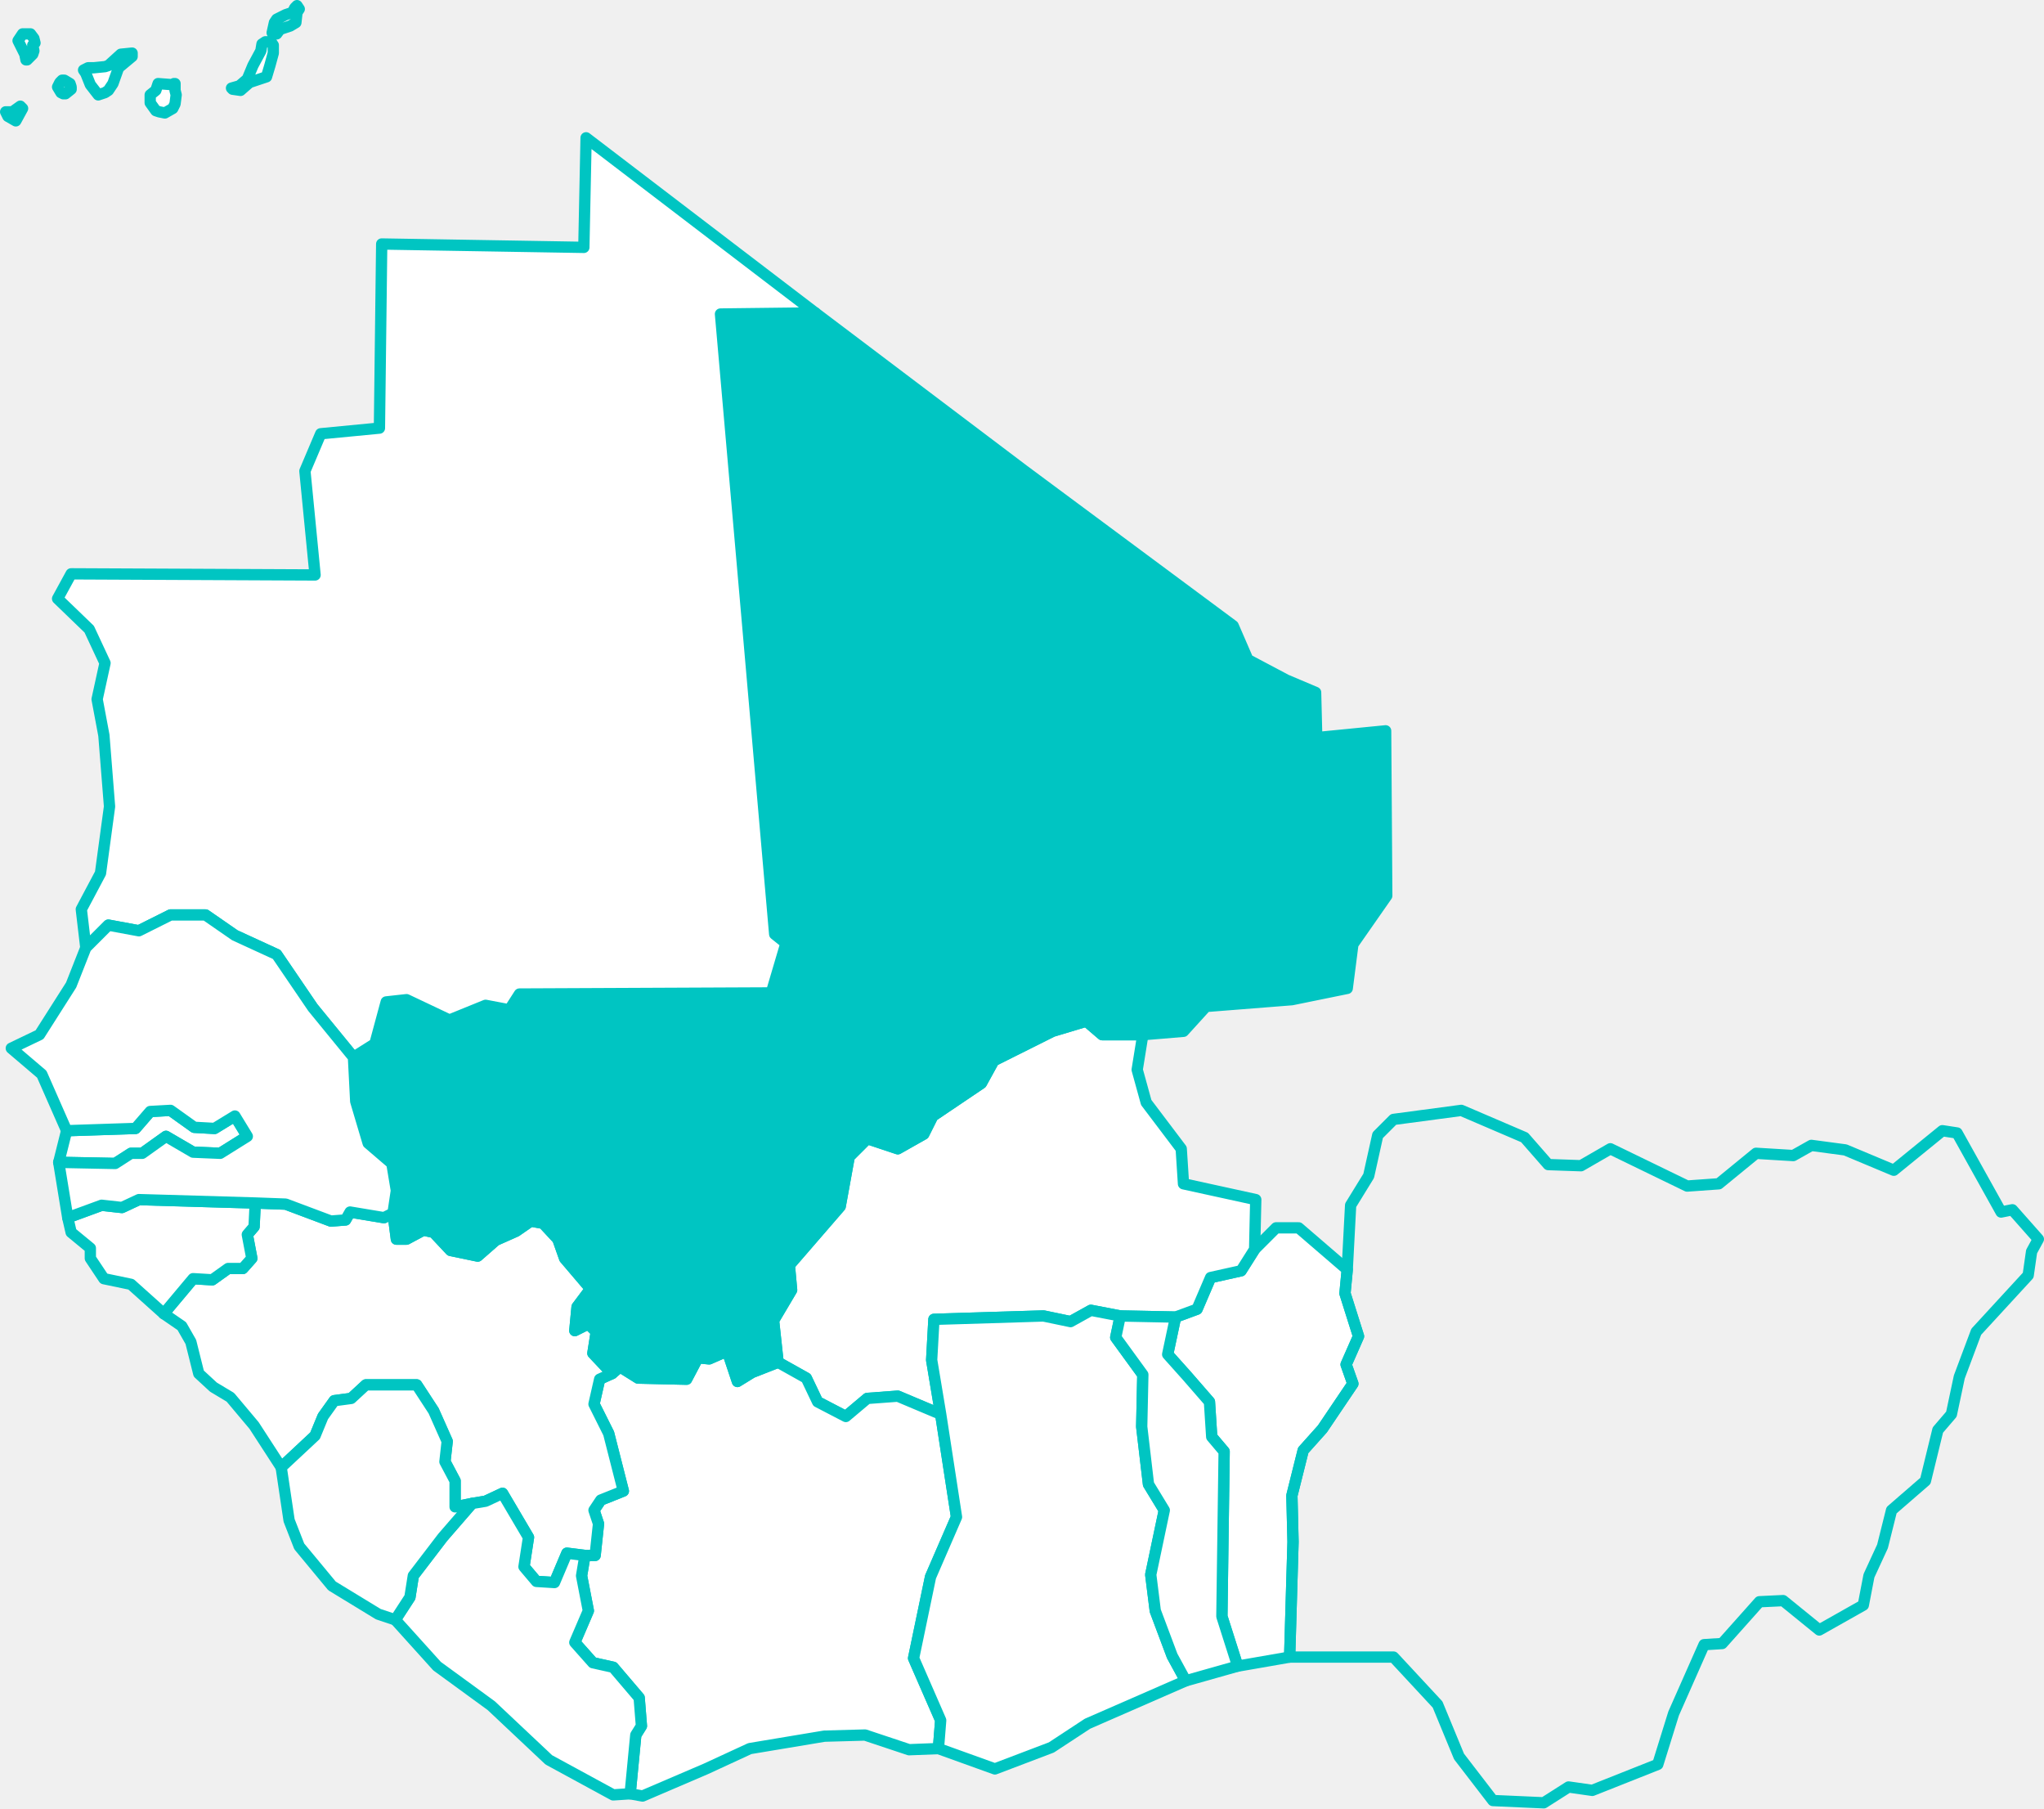
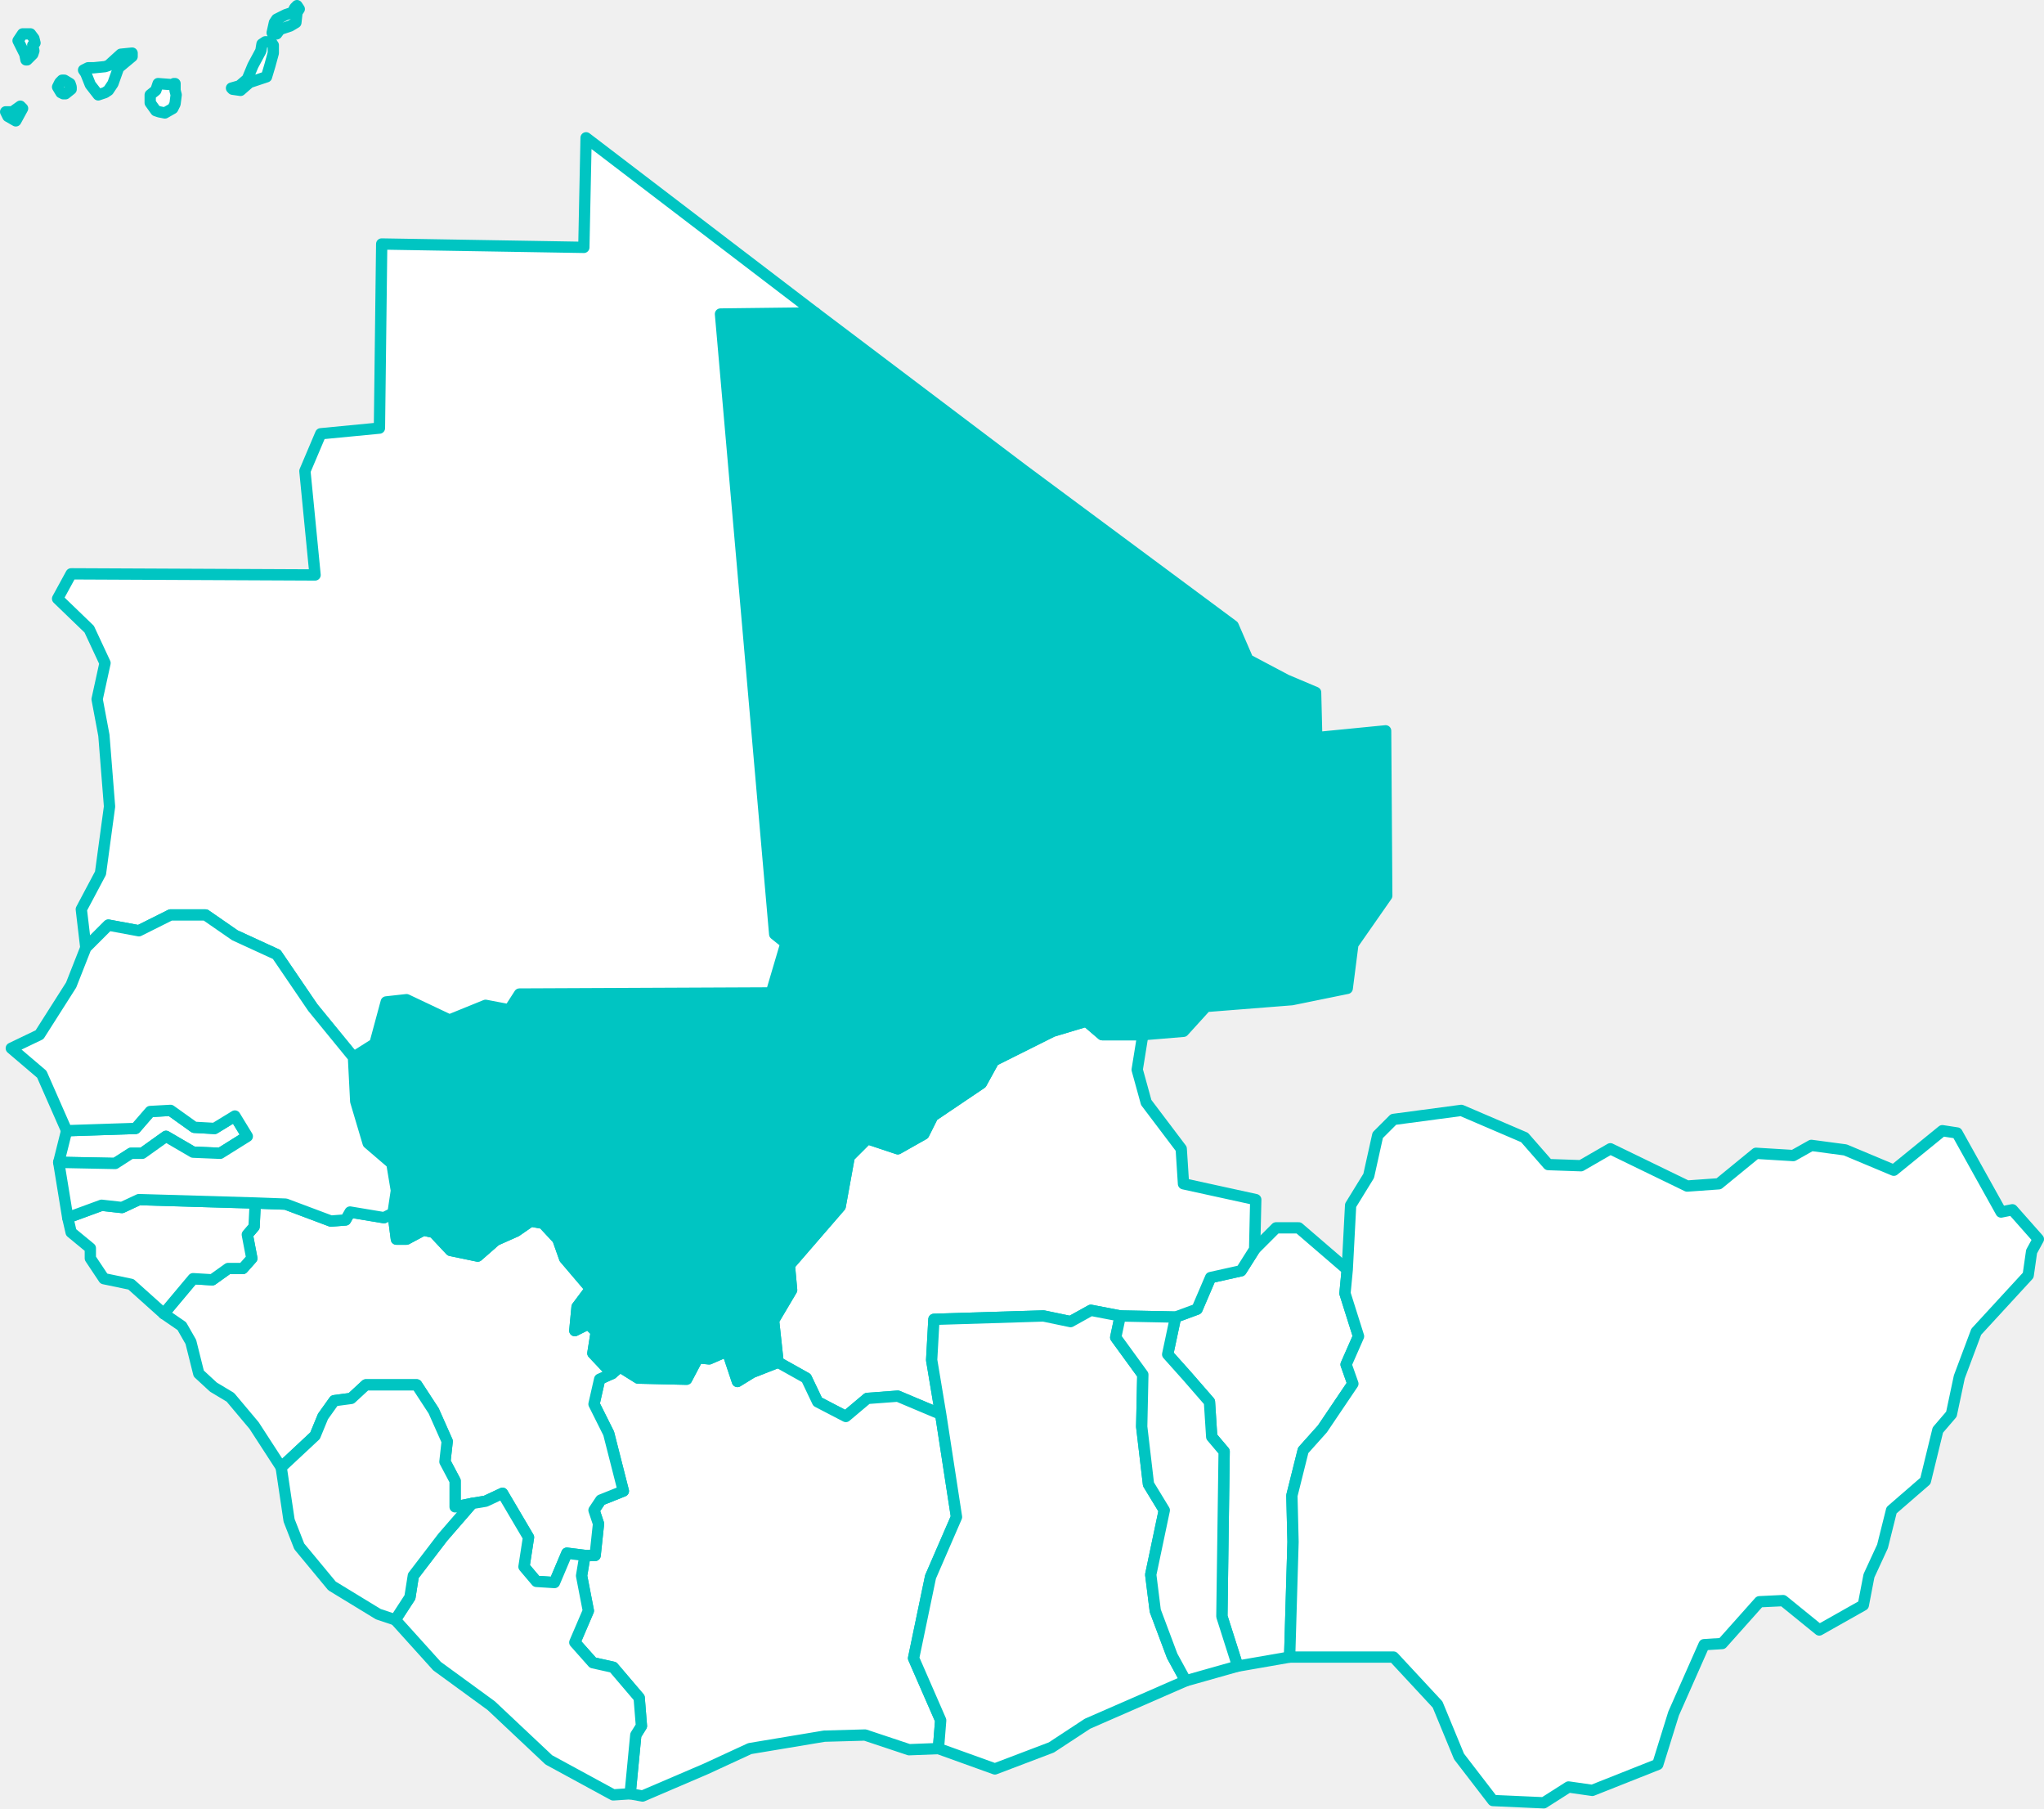
<svg xmlns="http://www.w3.org/2000/svg" enable_background="new 0 0 2000 1001" height="160.1" pretty_print="False" style="fill:none;stroke:#000000;stroke-linejoin:round" version="1.1" viewBox="0 0 181 160.1" width="181" id="svg2">
  <defs id="defs4">
    <style type="text/css" id="style6">path { fill-rule: evenodd; }</style>
  </defs>
  <path id="BJ" data-name="Benin" data-id="BJ" d="m 119.3,112.4 -4.3,-3.7 h -2 l -1.9,1.9 -1.2,1.9 -2.7,0.6 -1.2,2.8 -1.9,0.7 -0.7,3.3 1.7,1.9 2,2.3 0.2,3.1 1.1,1.3 -0.2,14.6 1.4,4.4 4.6,-0.8 0.3,-10.2 -0.1,-4.1 1,-4 1.7,-1.9 2.7,-4 -0.6,-1.7 1.1,-2.5 -1.2,-3.8 z" style="fill:#ffffff;fill-opacity:1;fill-rule:evenodd;stroke:#00c5c2;stroke-opacity:1" />
  <path id="BF" data-name="Burkina Faso" data-id="BF" d="m 101.2,91.6 h -3.6 l -1.4,-1.2 -3,0.9 -5.2,2.6 -1.1,2 -4.3,2.9 -0.8,1.6 -2.3,1.3 -2.7,-0.9 -1.6,1.6 -0.8,4.4 -4.5,5.2 0.2,2.2 -1.6,2.7 0.4,3.7 2.5,1.4 1,2.1 2.5,1.3 1.9,-1.6 2.7,-0.2 3.8,1.6 -0.8,-4.8 0.2,-3.6 9.7,-0.3 2.4,0.5 1.8,-1 2.6,0.5 4.9,0.1 1.9,-0.7 1.2,-2.8 2.7,-0.6 1.2,-1.9 0.1,-4.4 -6.4,-1.4 -0.2,-3.1 -3.1,-4.1 -0.8,-2.9 z" style="fill:#ffffff;fill-opacity:1;fill-rule:evenodd;stroke:#00c5c2;stroke-opacity:1" />
  <path id="CI" data-name="Côte d'Ivoire" data-id="CI" d="m 68.9,120.6 -2.3,0.9 -1.3,0.8 -0.9,-2.7 -1.6,0.7 -1,-0.1 -1,1.9 -4.3,-0.1 -1.6,-1 -0.7,0.6 -1.1,0.5 -0.5,2.2 1.3,2.6 1.3,5.1 -2,0.8 -0.6,0.9 0.4,1.2 -0.3,2.8 h -0.9 l -0.3,1.8 0.6,3.1 -1.2,2.8 1.6,1.8 1.8,0.4 2.3,2.7 0.2,2.5 -0.5,0.8 -0.5,5.2 1.1,0.2 5.6,-2.4 3.9,-1.8 6.6,-1.1 3.6,-0.1 3.9,1.3 2.6,-0.1 0.2,-2.5 -2.4,-5.5 1.5,-7.2 2.3,-5.3 -1.4,-9.1 -3.8,-1.6 -2.7,0.2 -1.9,1.6 -2.5,-1.3 -1,-2.1 z" style="fill:#ffffff;fill-opacity:1;fill-rule:evenodd;stroke:#00c5c2;stroke-opacity:1" />
  <path id="GH" data-name="Ghana" data-id="GH" d="m 99.2,116.5 -2.6,-0.5 -1.8,1 -2.4,-0.5 -9.7,0.3 -0.2,3.6 0.8,4.8 1.4,9.1 -2.3,5.3 -1.5,7.2 2.4,5.5 -0.2,2.5 5,1.8 5,-1.9 3.2,-2.1 8.7,-3.8 -1.2,-2.2 -1.5,-4 -0.4,-3.2 1.2,-5.7 -1.4,-2.3 -0.6,-5.1 0.1,-4.6 -2.4,-3.3 z" style="fill:#ffffff;fill-opacity:1;fill-rule:evenodd;stroke:#00c5c2;stroke-opacity:1" />
  <path id="GN" data-name="Guinea" data-id="GN" d="m 34.8,107.4 -0.8,0.4 -3,-0.5 -0.4,0.7 -1.3,0.1 -4,-1.5 -2.7,-0.1 -0.1,2.1 -0.6,0.7 0.4,2.1 -0.8,0.9 h -1.3 l -1.4,1 -1.7,-0.1 -2.6,3.1 1.6,1.1 0.8,1.4 0.7,2.8 1.3,1.2 1.5,0.9 2.1,2.5 2.4,3.7 3,-2.8 0.7,-1.7 1,-1.4 1.5,-0.2 1.3,-1.2 h 4.5 l 1.5,2.3 1.2,2.7 -0.2,1.8 0.9,1.7 v 2.3 l 1.5,-0.3 1.2,-0.2 1.5,-0.7 2.3,3.9 -0.4,2.6 1.1,1.3 1.6,0.1 1.1,-2.6 1.6,0.2 h 0.9 l 0.3,-2.8 -0.4,-1.2 0.6,-0.9 2,-0.8 -1.3,-5.1 -1.3,-2.6 0.5,-2.2 1.1,-0.5 -1.7,-1.8 0.3,-1.9 -0.7,-0.7 -1.2,0.6 0.2,-2.1 1.2,-1.6 -2.3,-2.7 -0.6,-1.7 -1.3,-1.4 -1.1,-0.2 -1.3,0.9 -1.8,0.8 -1.6,1.4 -2.4,-0.5 -1.5,-1.6 -0.9,-0.2 -1.5,0.8 h -0.9 z" style="fill:#ffffff;fill-opacity:1;fill-rule:evenodd;stroke:#00c5c2;stroke-opacity:1" />
  <path id="GM" data-name="Gambia" data-id="GM" d="m 5.2,102.9 5,0.1 1.4,-0.9 h 1 l 2.1,-1.5 2.4,1.4 2.4,0.1 2.4,-1.5 -1.1,-1.8 -1.8,1.1 -1.8,-0.1 -2.1,-1.5 -1.8,0.1 -1.3,1.5 -6.1,0.2 z" style="fill:#ffffff;fill-opacity:1;fill-rule:evenodd;stroke:#00c5c2;stroke-opacity:1" />
  <path id="GW" data-name="Guinea-Bissau" data-id="GW" d="m 22.6,106.5 -10.3,-0.3 -1.5,0.7 -1.8,-0.2 -3,1.1 0.3,1.3 1.7,1.4 v 0.9 l 1.2,1.8 2.4,0.5 2.9,2.6 2.6,-3.1 1.7,0.1 1.4,-1 h 1.3 l 0.8,-0.9 -0.4,-2.1 0.6,-0.7 z" style="fill:#ffffff;fill-opacity:1;fill-rule:evenodd;stroke:#00c5c2;stroke-opacity:1" />
  <path id="LR" data-name="Liberia" data-id="LR" d="m 51.8,137.7 -1.6,-0.2 -1.1,2.6 -1.6,-0.1 -1.1,-1.3 0.4,-2.6 -2.3,-3.9 -1.5,0.7 -1.2,0.2 -2.6,3 -2.6,3.4 -0.3,1.9 -1.3,2 3.7,4.1 4.8,3.5 5.1,4.8 5.7,3.1 1.5,-0.1 0.5,-5.2 0.5,-0.8 -0.2,-2.5 -2.3,-2.7 -1.8,-0.4 -1.6,-1.8 1.2,-2.8 -0.6,-3.1 z" style="fill:#ffffff;fill-opacity:1;fill-rule:evenodd;stroke:#00c5c2;stroke-opacity:1" />
  <path id="ML" data-name="Mali" data-id="ML" d="m 122.7,64.7 -6.1,0.6 -0.1,-4 -2.6,-1.1 -3.4,-1.8 -1.3,-3 -18.6,-13.8 -18.4,-13.9 -8.4,0.1 2.4,27.4 2.4,27.5 1,0.8 -1.3,4.4 -22.3,0.1 -0.9,1.4 -2.1,-0.4 -3.2,1.3 -3.8,-1.8 -1.8,0.2 -1,3.7 -1.9,1.2 0.2,3.9 1.1,3.7 2.1,1.8 0.4,2.4 -0.3,2 0.3,2.3 h 0.9 l 1.5,-0.8 0.9,0.2 1.5,1.6 2.4,0.5 1.6,-1.4 1.8,-0.8 1.3,-0.9 1.1,0.2 1.3,1.4 0.6,1.7 2.3,2.7 -1.2,1.6 -0.2,2.1 1.2,-0.6 0.7,0.7 -0.3,1.9 1.7,1.8 0.7,-0.6 1.6,1 4.3,0.1 1,-1.9 1,0.1 1.6,-0.7 0.9,2.7 1.3,-0.8 2.3,-0.9 -0.4,-3.7 1.6,-2.7 -0.2,-2.2 4.5,-5.2 0.8,-4.4 1.6,-1.6 2.7,0.9 2.3,-1.3 0.8,-1.6 4.3,-2.9 1.1,-2 5.2,-2.6 3,-0.9 1.4,1.2 h 3.6 l 3.6,-0.3 2,-2.2 7.6,-0.6 4.9,-1 0.5,-3.9 3,-4.3 z" style="fill:#00c5c2;fill-opacity:1;fill-rule:evenodd;stroke:#00c5c2;stroke-opacity:1" />
  <path id="MR" data-name="Mauritania" data-id="MR" d="m 72.2,27.7 -20.3,-15.5 -0.2,9.7 -17.9,-0.3 -0.2,16.3 -5.2,0.5 -1.4,3.3 0.9,9.2 -21.6,-0.1 -1.2,2.2 2.8,2.7 1.4,3 -0.7,3.2 0.6,3.2 0.5,6.3 -0.8,5.9 -1.7,3.2 0.4,3.4 2,-2 2.7,0.5 2.8,-1.4 h 3.1 l 2.6,1.8 3.7,1.7 3.2,4.7 3.6,4.4 1.9,-1.2 1,-3.7 1.8,-0.2 3.8,1.8 3.2,-1.3 2.1,0.4 0.9,-1.4 22.3,-0.1 1.3,-4.4 -1,-0.8 -2.4,-27.5 -2.4,-27.4 z" style="fill:#ffffff;fill-opacity:1;fill-rule:evenodd;stroke:#00c5c2;stroke-opacity:1" />
-   <path id="NG" data-name="Nigeria" data-id="NG" d="m 178.2,107.1 -1,0.2 -3.9,-7 -1.3,-0.2 -4.3,3.5 -4.3,-1.8 -3,-0.4 -1.6,0.9 -3.3,-0.2 -3.3,2.7 -2.8,0.2 -6.8,-3.3 -2.6,1.5 -2.9,-0.1 -2.1,-2.4 -5.6,-2.4 -6,0.8 -1.4,1.4 -0.8,3.6 -1.6,2.6 -0.3,5.7 -0.2,2.1 1.2,3.8 -1.1,2.5 0.6,1.7 -2.7,4 -1.7,1.9 -1,4 0.1,4.1 -0.3,10.2 h 4.9 4.3 l 3.9,4.2 1.9,4.6 3,3.9 4.5,0.2 2.2,-1.4 2.1,0.3 5.8,-2.3 1.4,-4.5 2.7,-6.1 1.6,-0.1 3.3,-3.7 2.1,-0.1 3.2,2.6 3.9,-2.2 0.5,-2.6 1.2,-2.6 0.8,-3.2 3,-2.6 1.1,-4.5 1.2,-1.4 0.7,-3.3 1.5,-4 4.6,-5 0.3,-2.1 0.6,-1.1 z" style="fill:#000000;fill-opacity:0;fill-rule:evenodd;stroke:#00c5c2;stroke-opacity:1" />
+   <path id="NG" data-name="Nigeria" data-id="NG" d="m 178.2,107.1 -1,0.2 -3.9,-7 -1.3,-0.2 -4.3,3.5 -4.3,-1.8 -3,-0.4 -1.6,0.9 -3.3,-0.2 -3.3,2.7 -2.8,0.2 -6.8,-3.3 -2.6,1.5 -2.9,-0.1 -2.1,-2.4 -5.6,-2.4 -6,0.8 -1.4,1.4 -0.8,3.6 -1.6,2.6 -0.3,5.7 -0.2,2.1 1.2,3.8 -1.1,2.5 0.6,1.7 -2.7,4 -1.7,1.9 -1,4 0.1,4.1 -0.3,10.2 h 4.9 4.3 l 3.9,4.2 1.9,4.6 3,3.9 4.5,0.2 2.2,-1.4 2.1,0.3 5.8,-2.3 1.4,-4.5 2.7,-6.1 1.6,-0.1 3.3,-3.7 2.1,-0.1 3.2,2.6 3.9,-2.2 0.5,-2.6 1.2,-2.6 0.8,-3.2 3,-2.6 1.1,-4.5 1.2,-1.4 0.7,-3.3 1.5,-4 4.6,-5 0.3,-2.1 0.6,-1.1 z" style="fill:#ffffff;fill-opacity:1;fill-rule:evenodd;stroke:#00c5c2;stroke-opacity:1" />
  <path id="SN" data-name="Senegal" data-id="SN" d="m 31.3,93.6 -3.6,-4.4 -3.2,-4.7 -3.7,-1.7 -2.6,-1.8 h -3.1 l -2.8,1.4 -2.7,-0.5 -2,2 -1.3,3.3 -2.8,4.4 -2.5,1.2 2.7,2.3 2.2,5 6.1,-0.2 1.3,-1.5 1.8,-0.1 2.1,1.5 1.8,0.1 1.8,-1.1 1.1,1.8 -2.4,1.5 -2.4,-0.1 -2.4,-1.4 -2.1,1.5 h -1 l -1.4,0.9 -5,-0.1 0.8,4.9 3,-1.1 1.8,0.2 1.5,-0.7 10.3,0.3 2.7,0.1 4,1.5 1.3,-0.1 0.4,-0.7 3,0.5 0.8,-0.4 0.3,-2 -0.4,-2.4 -2.1,-1.8 -1.1,-3.7 z" style="fill:#ffffff;fill-opacity:1;fill-rule:evenodd;stroke:#00c5c2;stroke-opacity:1" />
  <path id="SL" data-name="Sierra Leone" data-id="SL" d="m 41.8,133.1 -1.5,0.3 v -2.3 l -0.9,-1.7 0.2,-1.8 -1.2,-2.7 -1.5,-2.3 h -4.5 l -1.3,1.2 -1.5,0.2 -1,1.4 -0.7,1.7 -3,2.8 0.7,4.7 0.9,2.3 2.9,3.5 4.1,2.5 1.5,0.5 1.3,-2 0.3,-1.9 2.6,-3.4 z" style="fill:#ffffff;fill-opacity:1;fill-rule:evenodd;stroke:#00c5c2;stroke-opacity:1" />
  <path id="TG" data-name="Togo" data-id="TG" d="m 104.1,116.6 -4.9,-0.1 -0.4,1.9 2.4,3.3 -0.1,4.6 0.6,5.1 1.4,2.3 -1.2,5.7 0.4,3.2 1.5,4 1.2,2.2 4.6,-1.3 -1.4,-4.4 0.2,-14.6 -1.1,-1.3 -0.2,-3.1 -2,-2.3 -1.7,-1.9 z" style="fill:#ffffff;fill-opacity:1;fill-rule:evenodd;stroke:#00c5c2;stroke-opacity:1" />
  <path id="IC" data-name="Canary Islands" data-id="IC" d="m 2,9.6 -0.2,-0.2 -0.7,0.5 H 0.5 l 0.1,0.2 0.1,0.2 0.7,0.4 z m 13.5,-2.1 v -0.1 h -0.1 l -0.1,0.1 -1.3,-0.1 -0.2,0.6 -0.5,0.4 v 0.7 l 0.5,0.7 0.3,0.1 0.5,0.1 0.7,-0.4 0.2,-0.4 0.1,-0.8 -0.1,-0.4 z m -9.7,0.8 0.5,-0.4 v -0.2 l -0.1,-0.3 -0.5,-0.3 h -0.2 l -0.2,0.2 -0.2,0.4 0.3,0.5 0.2,0.1 z m 4.7,-2.3 1.2,-1 v -0.3 l -1,0.1 -1.1,1 -0.3,0.1 -1,0.1 h -0.5 l -0.4,0.2 0.2,0.3 0.4,1 0.7,0.9 0.6,-0.2 0.3,-0.2 0.4,-0.6 z m 11.6,1.3 1.5,-0.5 0.3,-1 0.3,-1.1 v -0.7 l -0.2,-0.3 h -0.1 -0.4 l -0.3,0.2 -0.1,0.6 -0.7,1.3 -0.5,1.2 -0.7,0.6 -0.7,0.2 0.1,0.1 0.7,0.1 z m -19.7,-2 0.5,-0.5 0.1,-0.3 -0.1,-0.5 0.2,-0.2 -0.1,-0.4 -0.3,-0.4 h -0.7 l -0.4,0.6 0.6,1.2 0.1,0.5 z m 22.4,-2.7 0.9,-0.3 0.5,-0.3 0.1,-0.9 0.2,-0.3 -0.2,-0.3 -0.2,0.2 -0.2,0.4 -0.6,0.2 -0.8,0.4 -0.2,0.3 -0.2,0.9 0.4,0.1 z" style="fill:#ffffff;fill-opacity:1;fill-rule:evenodd;stroke:#00c5c2;stroke-opacity:1" />
</svg>
